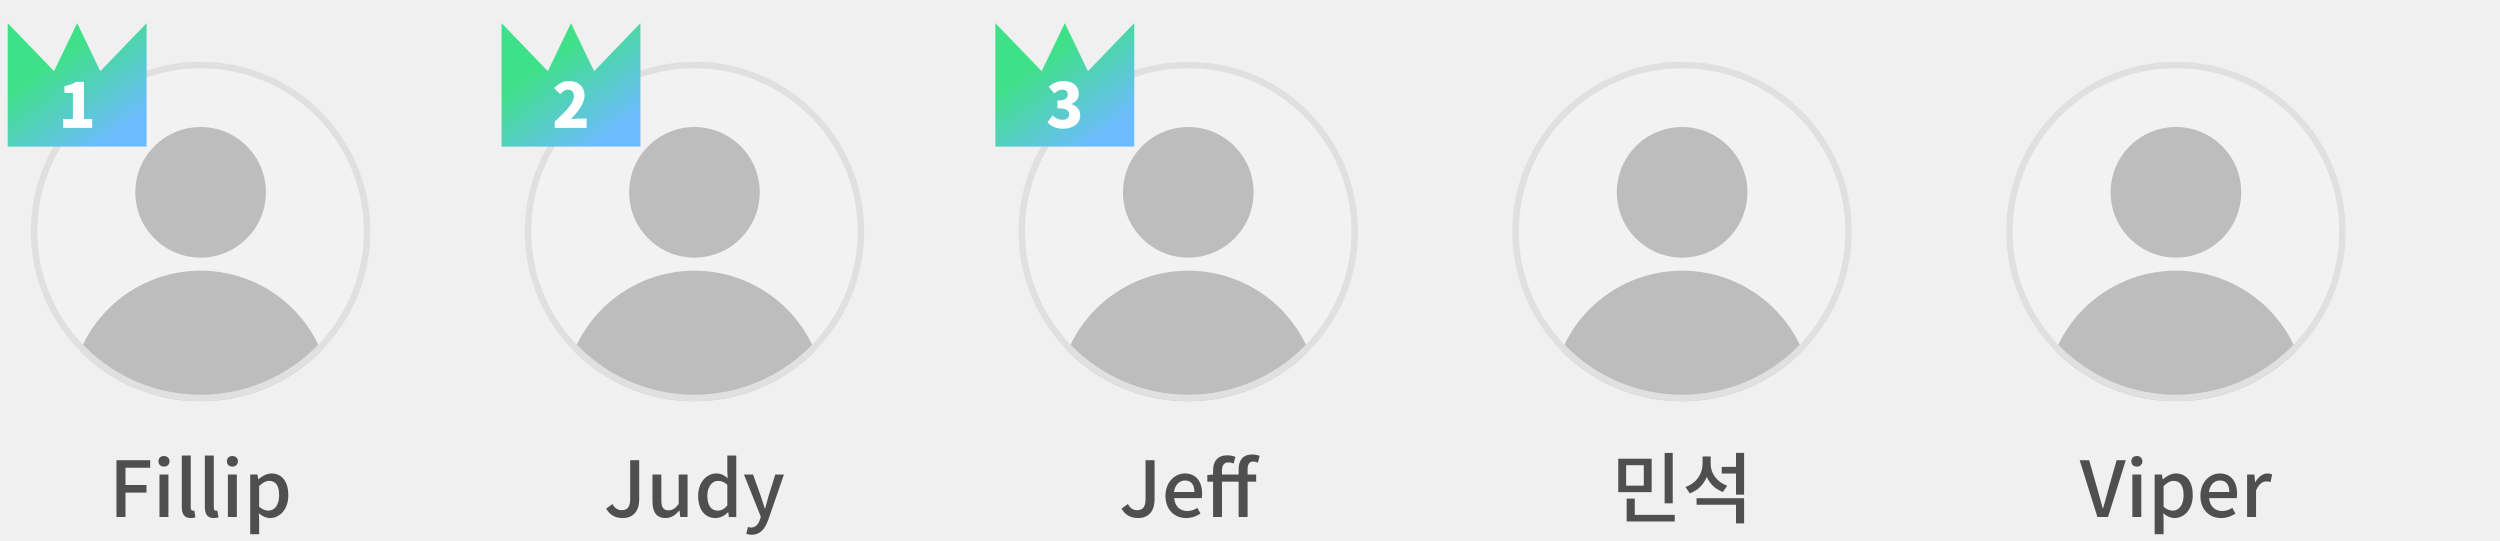
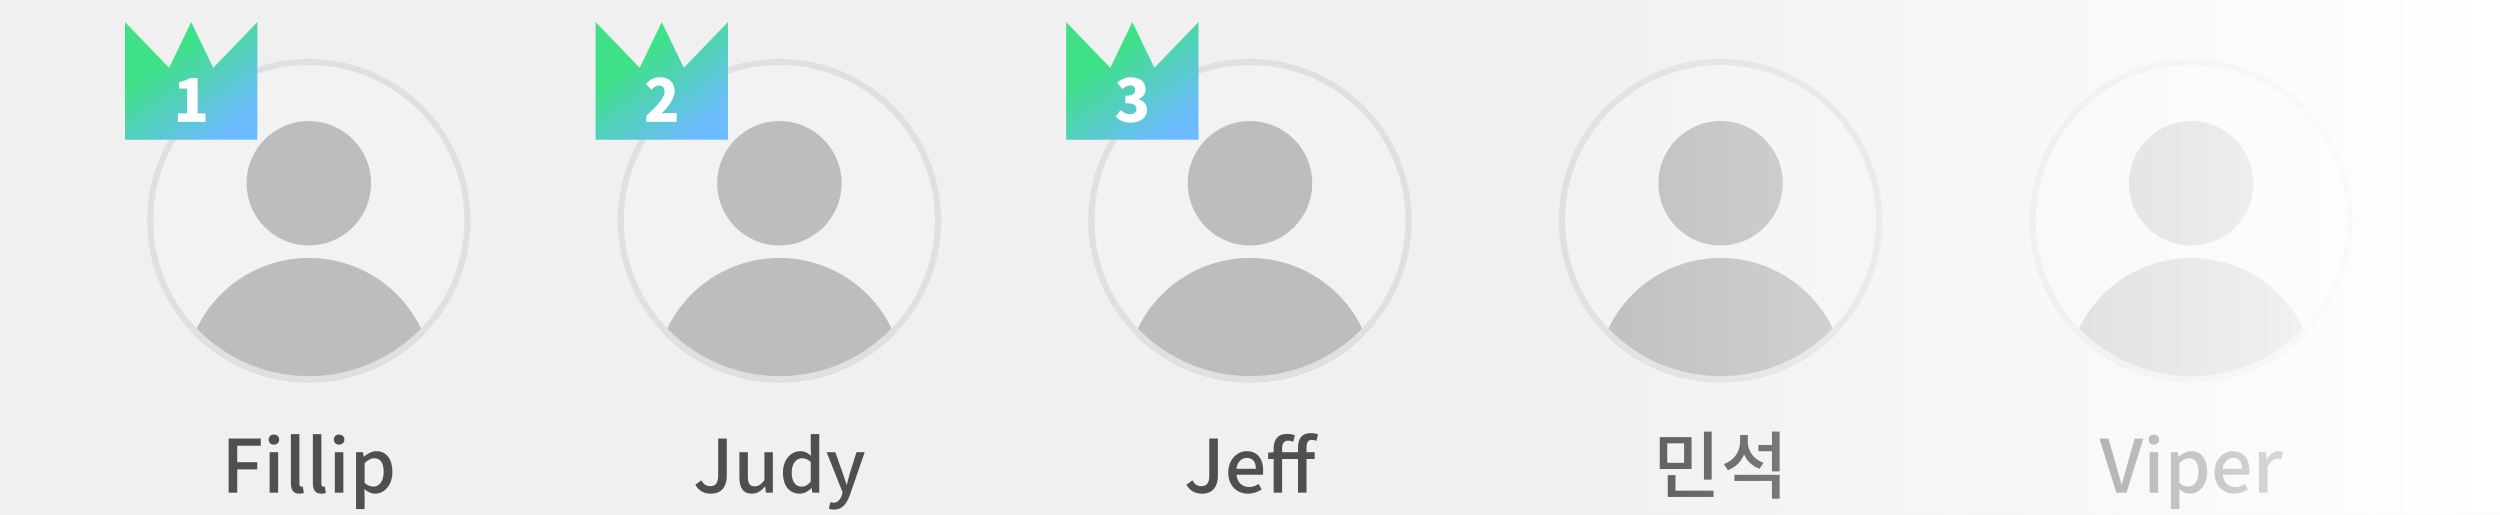
- <svg xmlns="http://www.w3.org/2000/svg" width="324" height="70" viewBox="0 0 324 70" fill="none">
-   <g clip-path="url(#clip0_112_699)">
-     <rect x="4" y="8" width="44" height="44" rx="22" fill="#F2F2F2" />
-     <circle cx="26" cy="24.924" r="8.462" fill="#BDBDBD" />
-     <path d="M42.923 52C42.923 49.778 42.485 47.577 41.635 45.524C40.784 43.471 39.538 41.605 37.966 40.034C36.395 38.462 34.529 37.216 32.476 36.365C30.423 35.515 28.222 35.077 26 35.077C23.778 35.077 21.577 35.515 19.524 36.365C17.471 37.216 15.605 38.462 14.034 40.034C12.462 41.605 11.216 43.471 10.365 45.524C9.515 47.577 9.077 49.778 9.077 52L26 52H42.923Z" fill="#BDBDBD" />
+ <svg xmlns="http://www.w3.org/2000/svg" width="340" height="70" viewBox="0 0 340 70" fill="none">
+   <g clip-path="url(#clip0_112_700)">
+     <g clip-path="url(#clip1_112_700)">
+       <rect x="20" y="8" width="44" height="44" rx="22" fill="#F2F2F2" />
+       <circle cx="42" cy="24.924" r="8.462" fill="#BDBDBD" />
+       <path d="M58.923 52C58.923 49.778 58.485 47.577 57.635 45.524C56.784 43.471 55.538 41.605 53.966 40.034C52.395 38.462 50.529 37.216 48.476 36.365C46.423 35.515 44.222 35.077 42 35.077C39.778 35.077 37.577 35.515 35.524 36.365C33.471 37.216 31.605 38.462 30.034 40.034C28.462 41.605 27.216 43.471 26.365 45.524C25.515 47.577 25.077 49.778 25.077 52L42 52H58.923Z" fill="#BDBDBD" />
+     </g>
+     <rect x="20.423" y="8.423" width="43.154" height="43.154" rx="21.577" stroke="#E0E0E0" stroke-width="0.846" />
+     <path d="M31.094 67V59.64H35.464V60.62H32.264V62.86H34.984V63.84H32.264V67H31.094ZM36.668 67V61.5H37.828V67H36.668ZM37.248 60.47C36.818 60.47 36.538 60.2 36.538 59.78C36.538 59.37 36.818 59.1 37.248 59.1C37.668 59.1 37.968 59.37 37.968 59.78C37.968 60.2 37.668 60.47 37.248 60.47ZM40.709 67.14C39.869 67.14 39.559 66.6 39.559 65.71V59.04H40.719V65.77C40.719 66.08 40.849 66.19 40.989 66.19C41.039 66.19 41.079 66.19 41.179 66.17L41.329 67.04C41.179 67.09 40.999 67.14 40.709 67.14ZM43.698 67.14C42.858 67.14 42.548 66.6 42.548 65.71V59.04H43.708V65.77C43.708 66.08 43.838 66.19 43.978 66.19C44.028 66.19 44.068 66.19 44.168 66.17L44.318 67.04C44.168 67.09 43.988 67.14 43.698 67.14ZM45.536 67V61.5H46.696V67H45.536ZM46.116 60.47C45.686 60.47 45.406 60.2 45.406 59.78C45.406 59.37 45.686 59.1 46.116 59.1C46.536 59.1 46.836 59.37 46.836 59.78C46.836 60.2 46.536 60.47 46.116 60.47ZM48.427 69.23V61.5H49.367L49.467 62.11H49.497C49.977 61.7 50.567 61.36 51.187 61.36C52.577 61.36 53.367 62.47 53.367 64.17C53.367 66.05 52.237 67.14 50.997 67.14C50.507 67.14 50.007 66.92 49.547 66.52L49.587 67.45V69.23H48.427ZM50.777 66.18C51.567 66.18 52.177 65.47 52.177 64.18C52.177 63.03 51.797 62.32 50.877 62.32C50.457 62.32 50.047 62.55 49.587 62.99V65.68C50.017 66.05 50.437 66.18 50.777 66.18Z" fill="#4F4F4F" />
+     <path fill-rule="evenodd" clip-rule="evenodd" d="M23 9.222L17 3V11H17V19H35V11H35V3L29 9.222L26 3L23 9.222Z" fill="url(#paint0_linear_112_700)" />
+     <path d="M24.186 16.572V15.42H25.451V12.036H24.355V11.156C24.994 11.036 25.41 10.876 25.826 10.612H26.875V15.42H27.947V16.572H24.186Z" fill="white" />
+     <g clip-path="url(#clip2_112_700)">
+       <rect x="84" y="8" width="44" height="44" rx="22" fill="#F2F2F2" />
+       <circle cx="106" cy="24.924" r="8.462" fill="#BDBDBD" />
+       <path d="M122.923 52C122.923 49.778 122.485 47.577 121.635 45.524C120.784 43.471 119.538 41.605 117.966 40.034C116.395 38.462 114.529 37.216 112.476 36.365C110.423 35.515 108.222 35.077 106 35.077C103.778 35.077 101.577 35.515 99.524 36.365C97.471 37.216 95.605 38.462 94.034 40.034C92.462 41.605 91.216 43.471 90.365 45.524C89.515 47.577 89.077 49.778 89.077 52L106 52H122.923Z" fill="#BDBDBD" />
+     </g>
+     <rect x="84.423" y="8.423" width="43.154" height="43.154" rx="21.577" stroke="#E0E0E0" stroke-width="0.846" />
+     <path d="M96.701 67.14C95.711 67.14 95.021 66.73 94.561 65.92L95.381 65.32C95.681 65.89 96.091 66.12 96.571 66.12C97.301 66.12 97.671 65.72 97.671 64.65V59.64H98.841V64.75C98.841 66.07 98.201 67.14 96.701 67.14ZM102.249 67.14C101.079 67.14 100.559 66.36 100.559 64.96V61.5H101.709V64.82C101.709 65.77 101.989 66.14 102.639 66.14C103.149 66.14 103.499 65.9 103.959 65.32V61.5H105.109V67H104.159L104.069 66.17H104.039C103.539 66.75 103.009 67.14 102.249 67.14ZM108.741 67.14C107.361 67.14 106.481 66.08 106.481 64.26C106.481 62.47 107.611 61.36 108.831 61.36C109.461 61.36 109.871 61.6 110.311 61.98L110.261 61.07V59.04H111.421V67H110.471L110.381 66.39H110.351C109.931 66.81 109.361 67.14 108.741 67.14ZM109.021 66.18C109.471 66.18 109.871 65.97 110.261 65.51V62.83C109.861 62.46 109.471 62.32 109.061 62.32C108.291 62.32 107.671 63.06 107.671 64.24C107.671 65.49 108.161 66.18 109.021 66.18ZM113.409 69.3C113.129 69.3 112.909 69.26 112.719 69.19L112.939 68.29C113.039 68.33 113.199 68.37 113.339 68.37C113.929 68.37 114.289 67.93 114.489 67.34L114.599 66.96L112.419 61.5H113.599L114.609 64.33C114.779 64.82 114.939 65.37 115.119 65.89H115.169C115.299 65.38 115.449 64.84 115.589 64.33L116.479 61.5H117.599L115.579 67.34C115.149 68.51 114.569 69.3 113.409 69.3Z" fill="#4F4F4F" />
+     <path fill-rule="evenodd" clip-rule="evenodd" d="M87 9.222L81 3V11H81V19H99V11H99V3L93 9.222L90 3L87 9.222Z" fill="url(#paint1_linear_112_700)" />
+     <path d="M87.898 16.572V15.756C89.386 14.404 90.386 13.324 90.386 12.46C90.386 11.916 90.091 11.62 89.611 11.62C89.203 11.62 88.891 11.892 88.603 12.196L87.826 11.428C88.41 10.804 88.954 10.508 89.802 10.508C90.954 10.508 91.754 11.244 91.754 12.38C91.754 13.404 90.874 14.532 89.963 15.452C90.258 15.412 90.666 15.372 90.939 15.372H92.026V16.572H87.898Z" fill="white" />
+     <g clip-path="url(#clip3_112_700)">
+       <rect x="148" y="8" width="44" height="44" rx="22" fill="#F2F2F2" />
+       <circle cx="170" cy="24.924" r="8.462" fill="#BDBDBD" />
+       <path d="M186.923 52C186.923 49.778 186.485 47.577 185.635 45.524C184.784 43.471 183.538 41.605 181.966 40.034C180.395 38.462 178.529 37.216 176.476 36.365C174.423 35.515 172.222 35.077 170 35.077C167.778 35.077 165.577 35.515 163.524 36.365C161.471 37.216 159.605 38.462 158.034 40.034C156.462 41.605 155.216 43.471 154.365 45.524C153.515 47.577 153.077 49.778 153.077 52L170 52H186.923Z" fill="#BDBDBD" />
+     </g>
+     <rect x="148.423" y="8.423" width="43.154" height="43.154" rx="21.577" stroke="#E0E0E0" stroke-width="0.846" />
+     <path d="M163.494 67.14C162.504 67.14 161.814 66.73 161.354 65.92L162.174 65.32C162.474 65.89 162.884 66.12 163.364 66.12C164.094 66.12 164.464 65.72 164.464 64.65V59.64H165.634V64.75C165.634 66.07 164.994 67.14 163.494 67.14ZM169.723 67.14C168.223 67.14 167.043 66.07 167.043 64.26C167.043 62.47 168.273 61.36 169.553 61.36C171.003 61.36 171.793 62.41 171.793 63.97C171.793 64.2 171.773 64.42 171.743 64.56H168.173C168.263 65.61 168.923 66.23 169.873 66.23C170.363 66.23 170.773 66.08 171.183 65.82L171.583 66.56C171.073 66.9 170.443 67.14 169.723 67.14ZM168.153 63.76H170.793C170.793 62.81 170.373 62.27 169.573 62.27C168.883 62.27 168.273 62.8 168.153 63.76ZM173.218 67V60.93C173.218 59.79 173.798 59.01 175.048 59.01C175.448 59.01 175.828 59.09 176.108 59.21L175.878 60.08C175.658 59.98 175.448 59.93 175.168 59.93C174.678 59.93 174.368 60.28 174.368 60.94V67H173.218ZM176.528 67V60.81C176.528 59.69 177.048 58.9 178.278 58.9C178.648 58.9 178.998 58.98 179.248 59.08L179.028 59.96C178.818 59.86 178.608 59.82 178.408 59.82C177.938 59.82 177.688 60.14 177.688 60.81V67H176.528ZM172.468 62.42V61.56L173.278 61.5H178.798V62.42H172.468Z" fill="#4F4F4F" />
+     <path fill-rule="evenodd" clip-rule="evenodd" d="M151 9.222L145 3V11H145V19H163V11H163V3L157 9.222L154 3L151 9.222Z" fill="url(#paint2_linear_112_700)" />
+     <path d="M153.795 16.684C152.851 16.684 152.187 16.356 151.755 15.852L152.411 14.956C152.771 15.292 153.187 15.532 153.651 15.532C154.203 15.532 154.563 15.3 154.563 14.852C154.563 14.34 154.291 14.036 153.043 14.036V13.028C154.059 13.028 154.379 12.724 154.379 12.252C154.379 11.844 154.139 11.62 153.699 11.62C153.299 11.62 152.995 11.796 152.635 12.116L151.915 11.244C152.467 10.78 153.059 10.508 153.763 10.508C154.995 10.508 155.803 11.084 155.803 12.148C155.803 12.74 155.483 13.204 154.851 13.46V13.5C155.507 13.7 155.995 14.18 155.995 14.948C155.995 16.06 154.979 16.684 153.795 16.684Z" fill="white" />
+     <g clip-path="url(#clip4_112_700)">
+       <rect x="212" y="8" width="44" height="44" rx="22" fill="#F2F2F2" />
+       <circle cx="234" cy="24.924" r="8.462" fill="#BDBDBD" />
+       <path d="M250.923 52C250.923 49.778 250.485 47.577 249.635 45.524C248.784 43.471 247.538 41.605 245.966 40.034C244.395 38.462 242.529 37.216 240.476 36.365C238.423 35.515 236.222 35.077 234 35.077C231.778 35.077 229.577 35.515 227.524 36.365C225.471 37.216 223.605 38.462 222.034 40.034C220.462 41.605 219.216 43.471 218.365 45.524C217.515 47.577 217.077 49.778 217.077 52L234 52H250.923Z" fill="#BDBDBD" />
+     </g>
+     <rect x="212.423" y="8.423" width="43.154" height="43.154" rx="21.577" stroke="#E0E0E0" stroke-width="0.846" />
+     <path d="M225.726 59.45H230.056V63.78H225.726V59.45ZM229.036 60.29H226.746V62.94H229.036V60.29ZM231.736 58.7H232.786V65.23H231.736V58.7ZM226.816 66.73H233.046V67.58H226.816V66.73ZM226.816 64.62H227.866V67.09H226.816V64.62ZM239.135 60.51H241.165V61.37H239.135V60.51ZM236.655 59.16H237.515V60.07C237.515 61.85 236.615 63.35 234.995 63.94L234.435 63.11C235.885 62.61 236.655 61.39 236.655 60.07V59.16ZM236.855 59.16H237.705V60.13C237.705 61.33 238.485 62.47 239.845 62.94L239.295 63.76C237.745 63.2 236.855 61.77 236.855 60.13V59.16ZM235.875 64.57H242.035V67.83H240.985V65.41H235.875V64.57ZM240.985 58.69H242.035V64.11H240.985V58.69Z" fill="#4F4F4F" />
+     <g clip-path="url(#clip5_112_700)">
+       <rect x="276" y="8" width="44" height="44" rx="22" fill="#F2F2F2" />
+       <circle cx="298" cy="24.924" r="8.462" fill="#BDBDBD" />
+       <path d="M314.923 52C314.923 49.778 314.485 47.577 313.635 45.524C312.784 43.471 311.538 41.605 309.966 40.034C308.395 38.462 306.529 37.216 304.476 36.365C302.423 35.515 300.222 35.077 298 35.077C295.778 35.077 293.577 35.515 291.524 36.365C289.471 37.216 287.605 38.462 286.034 40.034C284.462 41.605 283.216 43.471 282.365 45.524C281.515 47.577 281.077 49.778 281.077 52L298 52H314.923Z" fill="#BDBDBD" />
+     </g>
+     <rect x="276.423" y="8.423" width="43.154" height="43.154" rx="21.577" stroke="#E0E0E0" stroke-width="0.846" />
+     <path d="M287.823 67L285.523 59.64H286.753L287.843 63.45C288.083 64.3 288.263 65.01 288.513 65.86H288.563C288.823 65.01 288.993 64.3 289.233 63.45L290.313 59.64H291.503L289.203 67H287.823ZM292.351 67V61.5H293.511V67H292.351ZM292.931 60.47C292.501 60.47 292.221 60.2 292.221 59.78C292.221 59.37 292.501 59.1 292.931 59.1C293.351 59.1 293.651 59.37 293.651 59.78C293.651 60.2 293.351 60.47 292.931 60.47ZM295.242 69.23V61.5H296.182L296.282 62.11H296.312C296.792 61.7 297.382 61.36 298.002 61.36C299.392 61.36 300.182 62.47 300.182 64.17C300.182 66.05 299.052 67.14 297.812 67.14C297.322 67.14 296.822 66.92 296.362 66.52L296.402 67.45V69.23H295.242ZM297.592 66.18C298.382 66.18 298.992 65.47 298.992 64.18C298.992 63.03 298.612 62.32 297.692 62.32C297.272 62.32 296.862 62.55 296.402 62.99V65.68C296.832 66.05 297.252 66.18 297.592 66.18ZM303.851 67.14C302.351 67.14 301.171 66.07 301.171 64.26C301.171 62.47 302.401 61.36 303.681 61.36C305.131 61.36 305.921 62.41 305.921 63.97C305.921 64.2 305.901 64.42 305.871 64.56H302.301C302.391 65.61 303.051 66.23 304.001 66.23C304.491 66.23 304.901 66.08 305.311 65.82L305.711 66.56C305.201 66.9 304.571 67.14 303.851 67.14ZM302.281 63.76H304.921C304.921 62.81 304.501 62.27 303.701 62.27C303.011 62.27 302.401 62.8 302.281 63.76ZM307.225 67V61.5H308.165L308.265 62.49H308.295C308.685 61.78 309.265 61.36 309.855 61.36C310.125 61.36 310.295 61.4 310.465 61.48L310.265 62.48C310.075 62.42 309.935 62.39 309.705 62.39C309.265 62.39 308.725 62.71 308.385 63.58V67H307.225Z" fill="#4F4F4F" />
+     <rect x="212" width="128" height="70" fill="url(#paint3_linear_112_700)" />
  </g>
-   <rect x="4.423" y="8.423" width="43.154" height="43.154" rx="21.577" stroke="#E0E0E0" stroke-width="0.846" />
-   <path d="M15.094 67V59.64H19.464V60.62H16.264V62.86H18.984V63.84H16.264V67H15.094ZM20.668 67V61.5H21.828V67H20.668ZM21.248 60.47C20.818 60.47 20.538 60.2 20.538 59.78C20.538 59.37 20.818 59.1 21.248 59.1C21.668 59.1 21.968 59.37 21.968 59.78C21.968 60.2 21.668 60.47 21.248 60.47ZM24.709 67.14C23.869 67.14 23.559 66.6 23.559 65.71V59.04H24.719V65.77C24.719 66.08 24.849 66.19 24.989 66.19C25.039 66.19 25.079 66.19 25.179 66.17L25.329 67.04C25.179 67.09 24.999 67.14 24.709 67.14ZM27.698 67.14C26.858 67.14 26.548 66.6 26.548 65.71V59.04H27.708V65.77C27.708 66.08 27.838 66.19 27.978 66.19C28.028 66.19 28.068 66.19 28.168 66.17L28.318 67.04C28.168 67.09 27.988 67.14 27.698 67.14ZM29.536 67V61.5H30.696V67H29.536ZM30.116 60.47C29.686 60.47 29.406 60.2 29.406 59.78C29.406 59.37 29.686 59.1 30.116 59.1C30.536 59.1 30.836 59.37 30.836 59.78C30.836 60.2 30.536 60.47 30.116 60.47ZM32.427 69.23V61.5H33.367L33.467 62.11H33.497C33.977 61.7 34.567 61.36 35.187 61.36C36.577 61.36 37.367 62.47 37.367 64.17C37.367 66.05 36.237 67.14 34.997 67.14C34.507 67.14 34.007 66.92 33.547 66.52L33.587 67.45V69.23H32.427ZM34.777 66.18C35.567 66.18 36.177 65.47 36.177 64.18C36.177 63.03 35.797 62.32 34.877 62.32C34.457 62.32 34.047 62.55 33.587 62.99V65.68C34.017 66.05 34.437 66.18 34.777 66.18Z" fill="#4F4F4F" />
-   <path fill-rule="evenodd" clip-rule="evenodd" d="M7 9.222L1 3V11H1V19H19V11H19V3L13 9.222L10 3L7 9.222Z" fill="url(#paint0_linear_112_699)" />
-   <path d="M8.187 16.572V15.42H9.45V12.036H8.354V11.156C8.995 11.036 9.411 10.876 9.826 10.612H10.874V15.42H11.947V16.572H8.187Z" fill="white" />
-   <g clip-path="url(#clip1_112_699)">
-     <rect x="68" y="8" width="44" height="44" rx="22" fill="#F2F2F2" />
-     <circle cx="90" cy="24.924" r="8.462" fill="#BDBDBD" />
-     <path d="M106.923 52C106.923 49.778 106.485 47.577 105.635 45.524C104.784 43.471 103.538 41.605 101.966 40.034C100.395 38.462 98.529 37.216 96.476 36.365C94.423 35.515 92.222 35.077 90 35.077C87.778 35.077 85.577 35.515 83.524 36.365C81.471 37.216 79.605 38.462 78.034 40.034C76.462 41.605 75.216 43.471 74.365 45.524C73.515 47.577 73.077 49.778 73.077 52L90 52H106.923Z" fill="#BDBDBD" />
-   </g>
-   <rect x="68.423" y="8.423" width="43.154" height="43.154" rx="21.577" stroke="#E0E0E0" stroke-width="0.846" />
-   <path d="M80.701 67.14C79.711 67.14 79.021 66.73 78.561 65.92L79.381 65.32C79.681 65.89 80.091 66.12 80.571 66.12C81.301 66.12 81.671 65.72 81.671 64.65V59.64H82.841V64.75C82.841 66.07 82.201 67.14 80.701 67.14ZM86.249 67.14C85.079 67.14 84.559 66.36 84.559 64.96V61.5H85.709V64.82C85.709 65.77 85.989 66.14 86.639 66.14C87.149 66.14 87.499 65.9 87.959 65.32V61.5H89.109V67H88.159L88.069 66.17H88.039C87.539 66.75 87.009 67.14 86.249 67.14ZM92.741 67.14C91.361 67.14 90.481 66.08 90.481 64.26C90.481 62.47 91.611 61.36 92.831 61.36C93.461 61.36 93.871 61.6 94.311 61.98L94.261 61.07V59.04H95.421V67H94.471L94.381 66.39H94.351C93.931 66.81 93.361 67.14 92.741 67.14ZM93.021 66.18C93.471 66.18 93.871 65.97 94.261 65.51V62.83C93.861 62.46 93.471 62.32 93.061 62.32C92.291 62.32 91.671 63.06 91.671 64.24C91.671 65.49 92.161 66.18 93.021 66.18ZM97.409 69.3C97.129 69.3 96.909 69.26 96.719 69.19L96.939 68.29C97.039 68.33 97.199 68.37 97.339 68.37C97.929 68.37 98.289 67.93 98.489 67.34L98.599 66.96L96.419 61.5H97.599L98.609 64.33C98.779 64.82 98.939 65.37 99.119 65.89H99.169C99.299 65.38 99.449 64.84 99.589 64.33L100.479 61.5H101.599L99.579 67.34C99.149 68.51 98.569 69.3 97.409 69.3Z" fill="#4F4F4F" />
-   <path fill-rule="evenodd" clip-rule="evenodd" d="M71 9.222L65 3V11H65V19H83V11H83V3L77 9.222L74 3L71 9.222Z" fill="url(#paint1_linear_112_699)" />
-   <path d="M71.898 16.572V15.756C73.386 14.404 74.386 13.324 74.386 12.46C74.386 11.916 74.091 11.62 73.611 11.62C73.203 11.62 72.891 11.892 72.603 12.196L71.826 11.428C72.41 10.804 72.954 10.508 73.802 10.508C74.954 10.508 75.754 11.244 75.754 12.38C75.754 13.404 74.874 14.532 73.963 15.452C74.258 15.412 74.666 15.372 74.939 15.372H76.026V16.572H71.898Z" fill="white" />
-   <g clip-path="url(#clip2_112_699)">
-     <rect x="132" y="8" width="44" height="44" rx="22" fill="#F2F2F2" />
-     <circle cx="154" cy="24.924" r="8.462" fill="#BDBDBD" />
-     <path d="M170.923 52C170.923 49.778 170.485 47.577 169.635 45.524C168.784 43.471 167.538 41.605 165.966 40.034C164.395 38.462 162.529 37.216 160.476 36.365C158.423 35.515 156.222 35.077 154 35.077C151.778 35.077 149.577 35.515 147.524 36.365C145.471 37.216 143.605 38.462 142.034 40.034C140.462 41.605 139.216 43.471 138.365 45.524C137.515 47.577 137.077 49.778 137.077 52L154 52H170.923Z" fill="#BDBDBD" />
-   </g>
-   <rect x="132.423" y="8.423" width="43.154" height="43.154" rx="21.577" stroke="#E0E0E0" stroke-width="0.846" />
-   <path d="M147.494 67.14C146.504 67.14 145.814 66.73 145.354 65.92L146.174 65.32C146.474 65.89 146.884 66.12 147.364 66.12C148.094 66.12 148.464 65.72 148.464 64.65V59.64H149.634V64.75C149.634 66.07 148.994 67.14 147.494 67.14ZM153.723 67.14C152.223 67.14 151.043 66.07 151.043 64.26C151.043 62.47 152.273 61.36 153.553 61.36C155.003 61.36 155.793 62.41 155.793 63.97C155.793 64.2 155.773 64.42 155.743 64.56H152.173C152.263 65.61 152.923 66.23 153.873 66.23C154.363 66.23 154.773 66.08 155.183 65.82L155.583 66.56C155.073 66.9 154.443 67.14 153.723 67.14ZM152.153 63.76H154.793C154.793 62.81 154.373 62.27 153.573 62.27C152.883 62.27 152.273 62.8 152.153 63.76ZM157.218 67V60.93C157.218 59.79 157.798 59.01 159.048 59.01C159.448 59.01 159.828 59.09 160.108 59.21L159.878 60.08C159.658 59.98 159.448 59.93 159.168 59.93C158.678 59.93 158.368 60.28 158.368 60.94V67H157.218ZM160.528 67V60.81C160.528 59.69 161.048 58.9 162.278 58.9C162.648 58.9 162.998 58.98 163.248 59.08L163.028 59.96C162.818 59.86 162.608 59.82 162.408 59.82C161.938 59.82 161.688 60.14 161.688 60.81V67H160.528ZM156.468 62.42V61.56L157.278 61.5H162.798V62.42H156.468Z" fill="#4F4F4F" />
-   <path fill-rule="evenodd" clip-rule="evenodd" d="M135 9.222L129 3V11H129V19H147V11H147V3L141 9.222L138 3L135 9.222Z" fill="url(#paint2_linear_112_699)" />
-   <path d="M137.795 16.684C136.851 16.684 136.187 16.356 135.755 15.852L136.411 14.956C136.771 15.292 137.187 15.532 137.651 15.532C138.203 15.532 138.563 15.3 138.563 14.852C138.563 14.34 138.291 14.036 137.043 14.036V13.028C138.059 13.028 138.379 12.724 138.379 12.252C138.379 11.844 138.139 11.62 137.699 11.62C137.299 11.62 136.995 11.796 136.635 12.116L135.915 11.244C136.467 10.78 137.059 10.508 137.763 10.508C138.995 10.508 139.803 11.084 139.803 12.148C139.803 12.74 139.483 13.204 138.851 13.46V13.5C139.507 13.7 139.995 14.18 139.995 14.948C139.995 16.06 138.979 16.684 137.795 16.684Z" fill="white" />
-   <g clip-path="url(#clip3_112_699)">
-     <rect x="196" y="8" width="44" height="44" rx="22" fill="#F2F2F2" />
-     <circle cx="218" cy="24.924" r="8.462" fill="#BDBDBD" />
-     <path d="M234.923 52C234.923 49.778 234.485 47.577 233.635 45.524C232.784 43.471 231.538 41.605 229.966 40.034C228.395 38.462 226.529 37.216 224.476 36.365C222.423 35.515 220.222 35.077 218 35.077C215.778 35.077 213.577 35.515 211.524 36.365C209.471 37.216 207.605 38.462 206.034 40.034C204.462 41.605 203.216 43.471 202.365 45.524C201.515 47.577 201.077 49.778 201.077 52L218 52H234.923Z" fill="#BDBDBD" />
-   </g>
-   <rect x="196.423" y="8.423" width="43.154" height="43.154" rx="21.577" stroke="#E0E0E0" stroke-width="0.846" />
-   <path d="M209.726 59.45H214.056V63.78H209.726V59.45ZM213.036 60.29H210.746V62.94H213.036V60.29ZM215.736 58.7H216.786V65.23H215.736V58.7ZM210.816 66.73H217.046V67.58H210.816V66.73ZM210.816 64.62H211.866V67.09H210.816V64.62ZM223.135 60.51H225.165V61.37H223.135V60.51ZM220.655 59.16H221.515V60.07C221.515 61.85 220.615 63.35 218.995 63.94L218.435 63.11C219.885 62.61 220.655 61.39 220.655 60.07V59.16ZM220.855 59.16H221.705V60.13C221.705 61.33 222.485 62.47 223.845 62.94L223.295 63.76C221.745 63.2 220.855 61.77 220.855 60.13V59.16ZM219.875 64.57H226.035V67.83H224.985V65.41H219.875V64.57ZM224.985 58.69H226.035V64.11H224.985V58.69Z" fill="#4F4F4F" />
-   <g clip-path="url(#clip4_112_699)">
-     <rect x="260" y="8" width="44" height="44" rx="22" fill="#F2F2F2" />
-     <circle cx="282" cy="24.924" r="8.462" fill="#BDBDBD" />
-     <path d="M298.923 52C298.923 49.778 298.485 47.577 297.635 45.524C296.784 43.471 295.538 41.605 293.966 40.034C292.395 38.462 290.529 37.216 288.476 36.365C286.423 35.515 284.222 35.077 282 35.077C279.778 35.077 277.577 35.515 275.524 36.365C273.471 37.216 271.605 38.462 270.034 40.034C268.462 41.605 267.216 43.471 266.365 45.524C265.515 47.577 265.077 49.778 265.077 52L282 52H298.923Z" fill="#BDBDBD" />
-   </g>
-   <rect x="260.423" y="8.423" width="43.154" height="43.154" rx="21.577" stroke="#E0E0E0" stroke-width="0.846" />
-   <path d="M271.823 67L269.523 59.64H270.753L271.843 63.45C272.083 64.3 272.263 65.01 272.513 65.86H272.563C272.823 65.01 272.993 64.3 273.233 63.45L274.313 59.64H275.503L273.203 67H271.823ZM276.351 67V61.5H277.511V67H276.351ZM276.931 60.47C276.501 60.47 276.221 60.2 276.221 59.78C276.221 59.37 276.501 59.1 276.931 59.1C277.351 59.1 277.651 59.37 277.651 59.78C277.651 60.2 277.351 60.47 276.931 60.47ZM279.242 69.23V61.5H280.182L280.282 62.11H280.312C280.792 61.7 281.382 61.36 282.002 61.36C283.392 61.36 284.182 62.47 284.182 64.17C284.182 66.05 283.052 67.14 281.812 67.14C281.322 67.14 280.822 66.92 280.362 66.52L280.402 67.45V69.23H279.242ZM281.592 66.18C282.382 66.18 282.992 65.47 282.992 64.18C282.992 63.03 282.612 62.32 281.692 62.32C281.272 62.32 280.862 62.55 280.402 62.99V65.68C280.832 66.05 281.252 66.18 281.592 66.18ZM287.851 67.14C286.351 67.14 285.171 66.07 285.171 64.26C285.171 62.47 286.401 61.36 287.681 61.36C289.131 61.36 289.921 62.41 289.921 63.97C289.921 64.2 289.901 64.42 289.871 64.56H286.301C286.391 65.61 287.051 66.23 288.001 66.23C288.491 66.23 288.901 66.08 289.311 65.82L289.711 66.56C289.201 66.9 288.571 67.14 287.851 67.14ZM286.281 63.76H288.921C288.921 62.81 288.501 62.27 287.701 62.27C287.011 62.27 286.401 62.8 286.281 63.76ZM291.225 67V61.5H292.165L292.265 62.49H292.295C292.685 61.78 293.265 61.36 293.855 61.36C294.125 61.36 294.295 61.4 294.465 61.48L294.265 62.48C294.075 62.42 293.935 62.39 293.705 62.39C293.265 62.39 292.725 62.71 292.385 63.58V67H291.225Z" fill="#4F4F4F" />
  <defs>
-     <linearGradient id="paint0_linear_112_699" x1="7.21" y1="7.401" x2="14.798" y2="17.805" gradientUnits="userSpaceOnUse">
+     <linearGradient id="paint0_linear_112_700" x1="23.21" y1="7.401" x2="30.798" y2="17.805" gradientUnits="userSpaceOnUse">
      <stop stop-color="#3EE187" />
      <stop offset="1" stop-color="#6DBBFF" />
    </linearGradient>
-     <linearGradient id="paint1_linear_112_699" x1="71.21" y1="7.401" x2="78.798" y2="17.805" gradientUnits="userSpaceOnUse">
+     <linearGradient id="paint1_linear_112_700" x1="87.21" y1="7.401" x2="94.798" y2="17.805" gradientUnits="userSpaceOnUse">
      <stop stop-color="#3EE187" />
      <stop offset="1" stop-color="#6DBBFF" />
    </linearGradient>
-     <linearGradient id="paint2_linear_112_699" x1="135.21" y1="7.401" x2="142.798" y2="17.805" gradientUnits="userSpaceOnUse">
+     <linearGradient id="paint2_linear_112_700" x1="151.21" y1="7.401" x2="158.798" y2="17.805" gradientUnits="userSpaceOnUse">
      <stop stop-color="#3EE187" />
      <stop offset="1" stop-color="#6DBBFF" />
    </linearGradient>
-     <clipPath id="clip0_112_699">
-       <rect x="4" y="8" width="44" height="44" rx="22" fill="white" />
+     <linearGradient id="paint3_linear_112_700" x1="340" y1="35" x2="212" y2="35" gradientUnits="userSpaceOnUse">
+       <stop stop-color="white" />
+       <stop offset="1" stop-color="white" stop-opacity="0" />
+     </linearGradient>
+     <clipPath id="clip0_112_700">
+       <rect width="340" height="70" fill="white" />
    </clipPath>
-     <clipPath id="clip1_112_699">
-       <rect x="68" y="8" width="44" height="44" rx="22" fill="white" />
+     <clipPath id="clip1_112_700">
+       <rect x="20" y="8" width="44" height="44" rx="22" fill="white" />
    </clipPath>
-     <clipPath id="clip2_112_699">
-       <rect x="132" y="8" width="44" height="44" rx="22" fill="white" />
+     <clipPath id="clip2_112_700">
+       <rect x="84" y="8" width="44" height="44" rx="22" fill="white" />
    </clipPath>
-     <clipPath id="clip3_112_699">
-       <rect x="196" y="8" width="44" height="44" rx="22" fill="white" />
+     <clipPath id="clip3_112_700">
+       <rect x="148" y="8" width="44" height="44" rx="22" fill="white" />
    </clipPath>
-     <clipPath id="clip4_112_699">
-       <rect x="260" y="8" width="44" height="44" rx="22" fill="white" />
+     <clipPath id="clip4_112_700">
+       <rect x="212" y="8" width="44" height="44" rx="22" fill="white" />
+     </clipPath>
+     <clipPath id="clip5_112_700">
+       <rect x="276" y="8" width="44" height="44" rx="22" fill="white" />
    </clipPath>
  </defs>
</svg>
